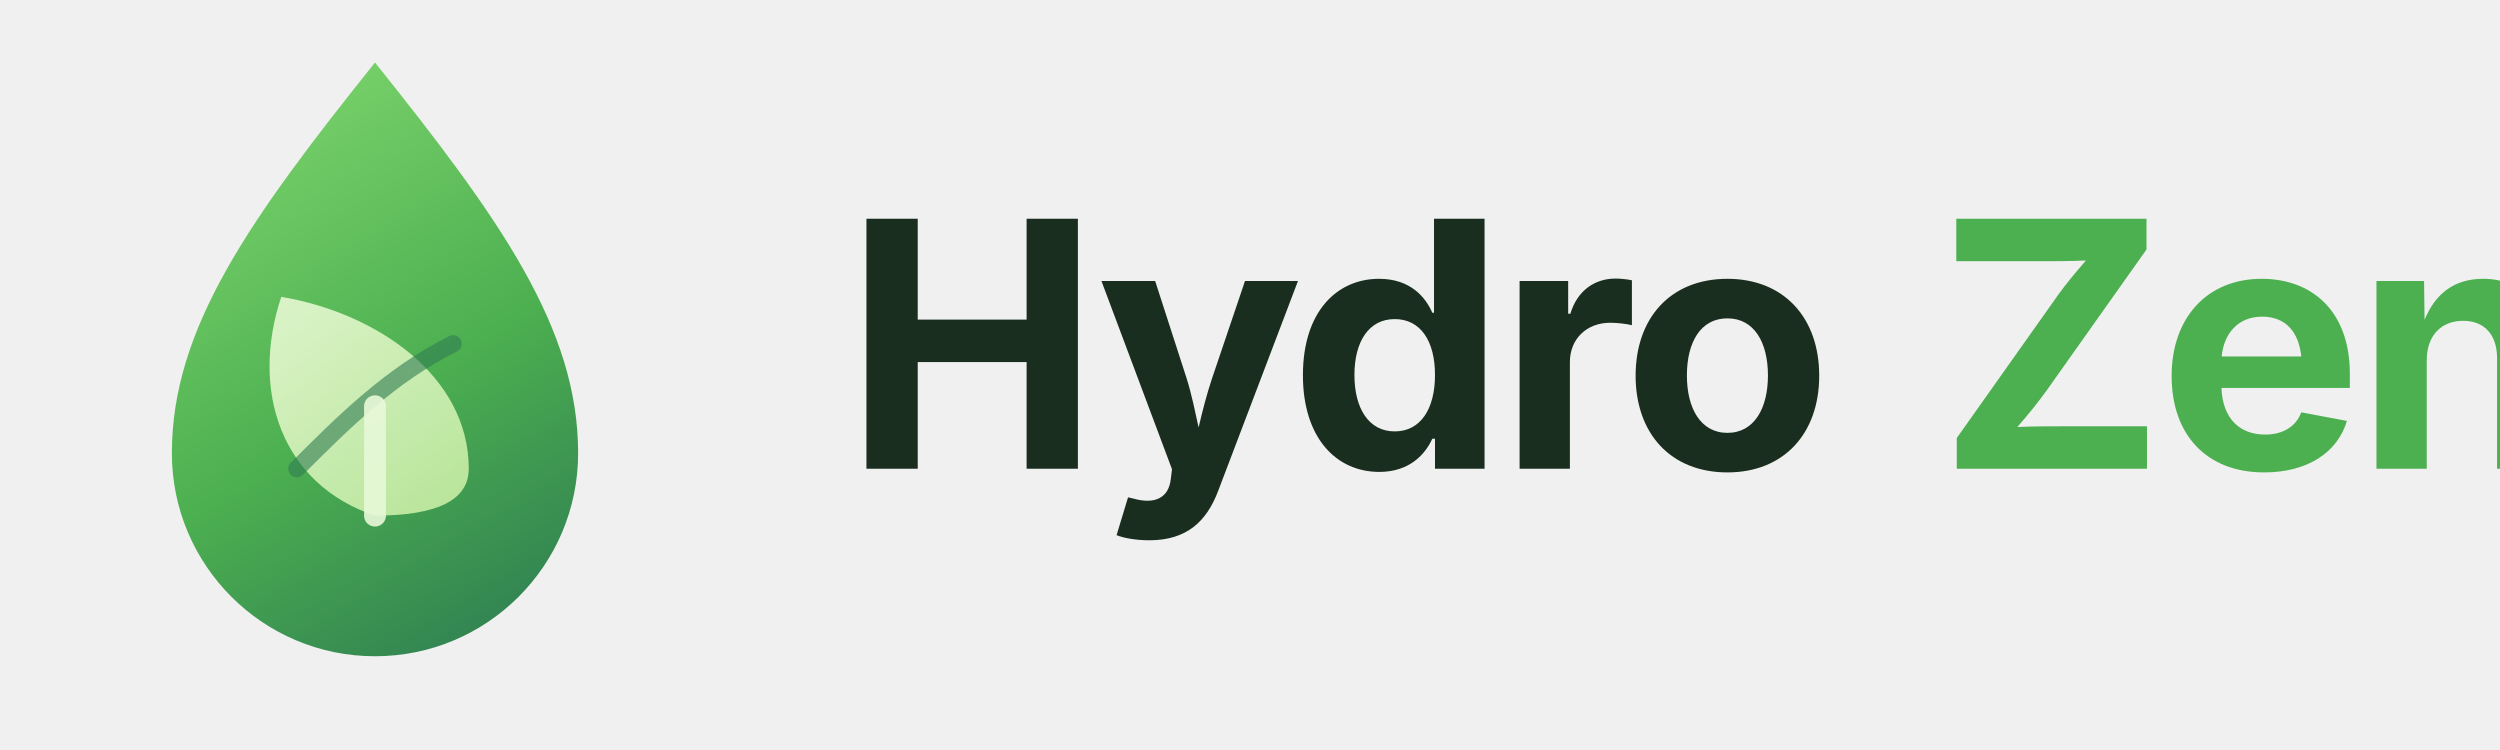
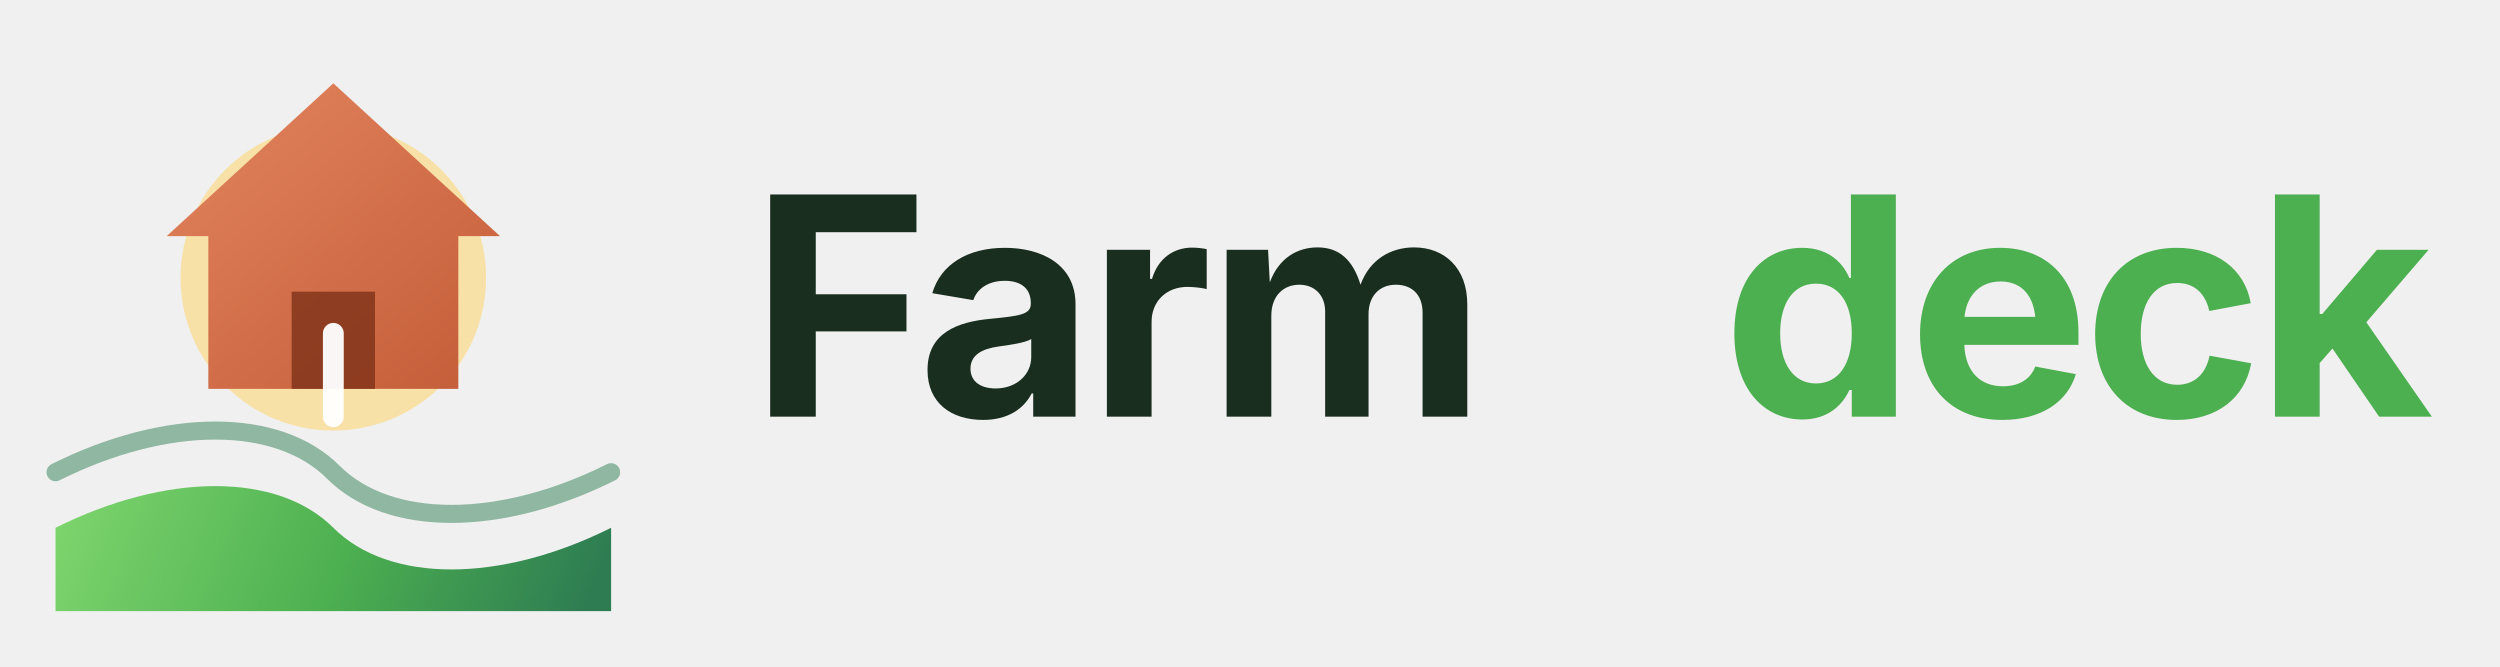
- <svg xmlns="http://www.w3.org/2000/svg" viewBox="0 0 160 48" fill="none">
+ <svg xmlns="http://www.w3.org/2000/svg" viewBox="0 0 180 48" fill="none">
  <defs>
-     <linearGradient id="lgDrop" x1="12" y1="6" x2="34" y2="42" gradientUnits="userSpaceOnUse">
+     <linearGradient id="lgField" x1="6" y1="30" x2="42" y2="44" gradientUnits="userSpaceOnUse">
      <stop offset="0%" stop-color="#7FD66E" />
      <stop offset="55%" stop-color="#4CAF50" />
      <stop offset="100%" stop-color="#2E7D52" />
    </linearGradient>
-     <linearGradient id="lgLeaf" x1="18" y1="14" x2="32" y2="32" gradientUnits="userSpaceOnUse">
-       <stop offset="0%" stop-color="#E8F8D8" />
-       <stop offset="100%" stop-color="#BCE89A" />
+     <linearGradient id="lgBarn" x1="14" y1="8" x2="34" y2="32" gradientUnits="userSpaceOnUse">
+       <stop offset="0%" stop-color="#E0825C" />
+       <stop offset="100%" stop-color="#C25A36" />
    </linearGradient>
  </defs>
  <g transform="translate(0,0) scale(1)">
-     <path d="M24 4 C 16 14, 11 21, 11 29 a 13 13 0 0 0 26 0 C 37 21, 32 14, 24 4 Z" fill="url(#lgDrop)" />
-     <path d="M24 33 C 18 31, 16 25, 18 19 C 24 20, 30 24, 30 30 C 30 32, 28 33, 24 33 Z" fill="url(#lgLeaf)" opacity="0.95" />
-     <path d="M19 30 C 22 27, 25 24, 29 22" stroke="#2E7D52" stroke-width="1.1" stroke-linecap="round" fill="none" opacity="0.6" />
-     <path d="M24 33 L 24 26" stroke="#E8F8D8" stroke-width="1.4" stroke-linecap="round" opacity="0.9" />
+     <circle cx="24" cy="20" r="11" fill="#FFD56B" opacity="0.55" />
+     <path d="M24 6 L36 17 L33 17 L33 28 L15 28 L15 17 L12 17 Z" fill="url(#lgBarn)" />
+     <path d="M21 21 H27 V28 H21 Z" fill="#7A2E16" opacity="0.75" />
+     <path d="M4 38 C 12 34, 20 34, 24 38 C 28 42, 36 42, 44 38 L44 44 L4 44 Z" fill="url(#lgField)" />
+     <path d="M4 34 C 12 30, 20 30, 24 34 C 28 38, 36 38, 44 34" stroke="#2E7D52" stroke-width="1.3" stroke-linecap="round" fill="none" opacity="0.5" />
+     <path d="M24 30 L 24 24" stroke="#FFFFFF" stroke-width="1.5" stroke-linecap="round" opacity="0.95" />
  </g>
-   <text x="54" y="30" font-family="system-ui, -apple-system, sans-serif" font-weight="700" font-size="22" letter-spacing="-0.5" fill="#1a2e1f">Hydro</text>
-   <text x="124" y="30" font-family="system-ui, -apple-system, sans-serif" font-weight="700" font-size="22" letter-spacing="-0.5" fill="#4CAF50">Zen</text>
+   <text x="54" y="30" font-family="system-ui, -apple-system, sans-serif" font-weight="700" font-size="22" letter-spacing="-0.5" fill="#1a2e1f">Farm</text>
+   <text x="124" y="30" font-family="system-ui, -apple-system, sans-serif" font-weight="700" font-size="22" letter-spacing="-0.5" fill="#4CAF50">deck</text>
</svg>
